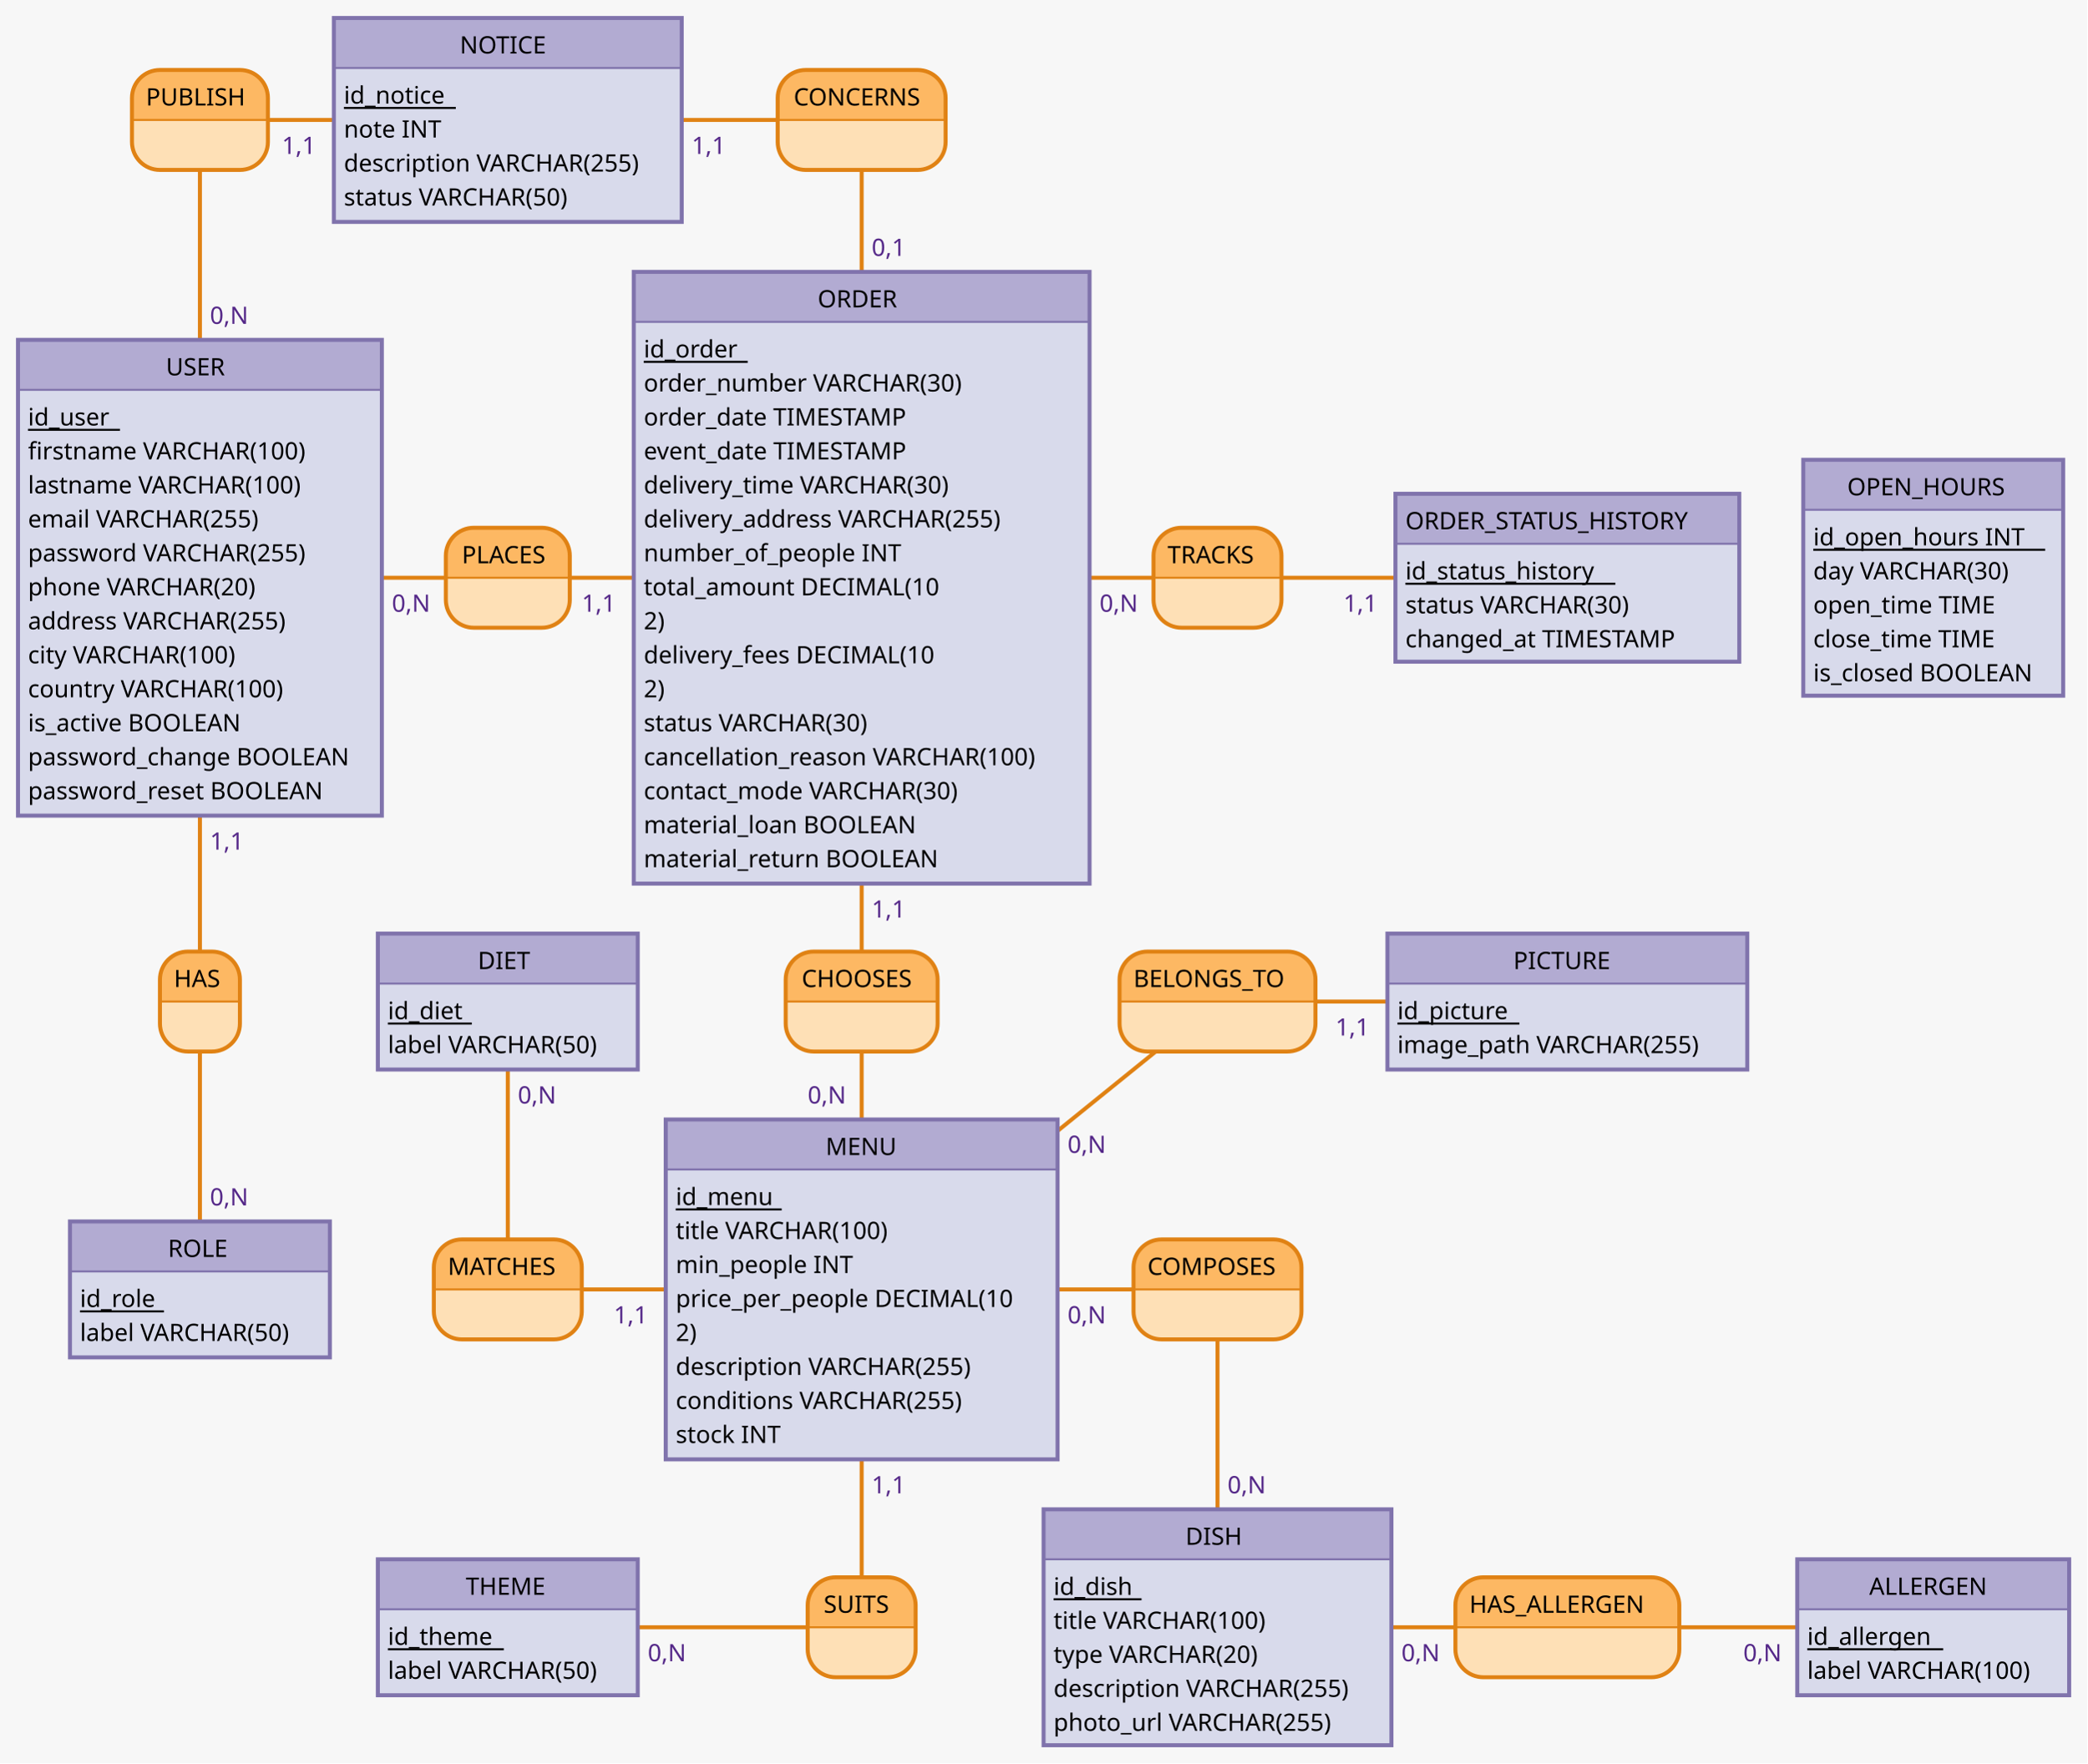
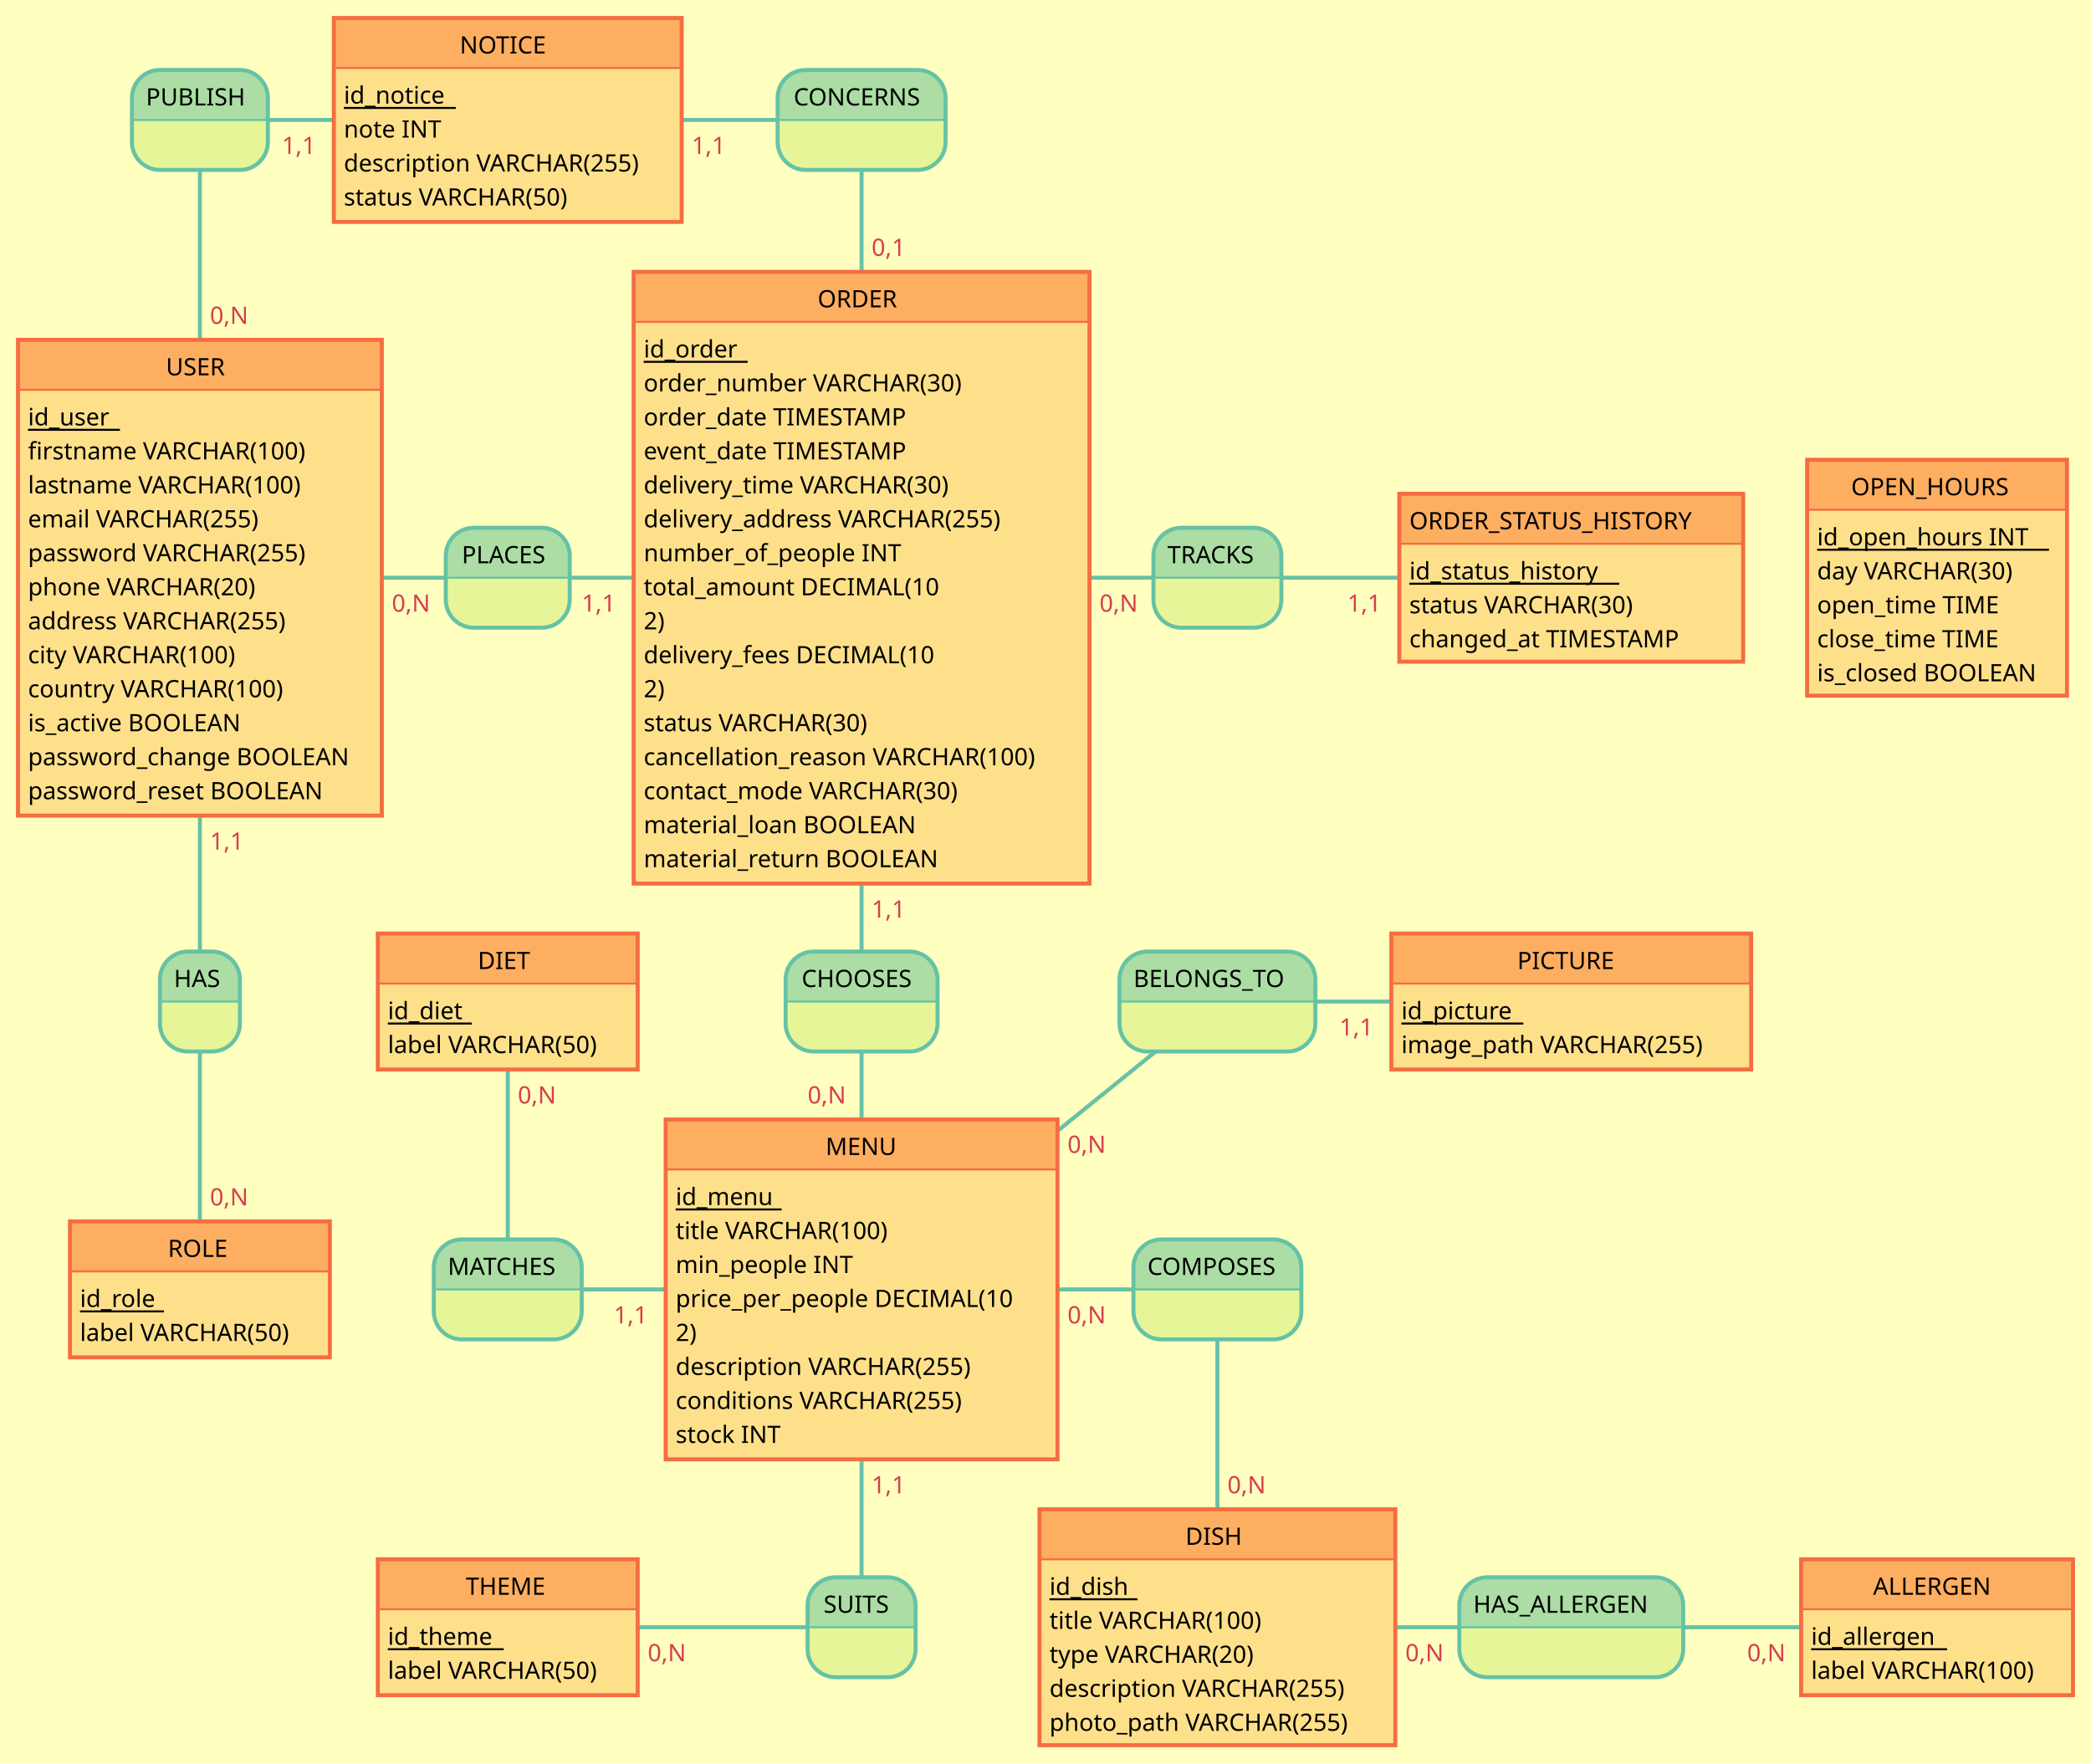
- <svg xmlns="http://www.w3.org/2000/svg" width="1044" height="882" viewBox="0 0 1044 882">
-   <rect x="0" y="0" width="1044" height="882" fill="#f7f7f7" stroke="none" stroke-width="0" />
-   <g>
-     <line x1="100" y1="289" x2="100" y2="60" stroke="#e08214" stroke-width="2" />
-     <line x1="254" y1="60" x2="100" y2="60" stroke="#e08214" stroke-width="2" />
-     <g>
-       <path d="M120 35 a14 14 90 0 1 14 14 V60 h-68 V49 a14 14 90 0 1 14 -14" fill="#fdb863" stroke="#fdb863" stroke-width="0" />
-       <path d="M134 60 v11 a14 14 90 0 1 -14 14 H80 a14 14 90 0 1 -14 -14 V60 H68" fill="#fee0b6" stroke="#fee0b6" stroke-width="0" />
-       <rect x="66" y="35" width="68" height="50" fill="none" rx="14" stroke="#e08214" stroke-width="2" />
-       <line x1="66" y1="60" x2="134" y2="60" stroke="#e08214" stroke-width="1" />
+ <svg xmlns="http://www.w3.org/2000/svg" width="1046" height="882" viewBox="0 0 1046 882">
+   <rect x="0" y="0" width="1046" height="882" fill="#ffffbf" stroke="none" stroke-width="0" />
+   <g>
+     <line x1="100" y1="289" x2="100" y2="60" stroke="#66c2a5" stroke-width="2" />
+     <line x1="254" y1="60" x2="100" y2="60" stroke="#66c2a5" stroke-width="2" />
+     <g>
+       <path d="M120 35 a14 14 90 0 1 14 14 V60 h-68 V49 a14 14 90 0 1 14 -14" fill="#abdda4" stroke="#abdda4" stroke-width="0" />
+       <path d="M134 60 v11 a14 14 90 0 1 -14 14 H80 a14 14 90 0 1 -14 -14 V60 H68" fill="#e6f598" stroke="#e6f598" stroke-width="0" />
+       <rect x="66" y="35" width="68" height="50" fill="none" rx="14" stroke="#66c2a5" stroke-width="2" />
+       <line x1="66" y1="60" x2="134" y2="60" stroke="#66c2a5" stroke-width="1" />
      <text x="73" y="52.75" fill="#000000" font-family="Verdana" font-size="12">PUBLISH</text>
    </g>
-     <text x="105" y="162" fill="#542788" font-family="Verdana" font-size="12">0,N</text>
-     <text x="141" y="77" fill="#542788" font-family="Verdana" font-size="12">1,1</text>
-   </g>
-   <g>
-     <line x1="254" y1="60" x2="431" y2="60" stroke="#e08214" stroke-width="2" />
-     <line x1="431" y1="289" x2="431" y2="60" stroke="#e08214" stroke-width="2" />
-     <g>
-       <path d="M459 35 a14 14 90 0 1 14 14 V60 h-84 V49 a14 14 90 0 1 14 -14" fill="#fdb863" stroke="#fdb863" stroke-width="0" />
-       <path d="M473 60 v11 a14 14 90 0 1 -14 14 H403 a14 14 90 0 1 -14 -14 V60 H84" fill="#fee0b6" stroke="#fee0b6" stroke-width="0" />
-       <rect x="389" y="35" width="84" height="50" fill="none" rx="14" stroke="#e08214" stroke-width="2" />
-       <line x1="389" y1="60" x2="473" y2="60" stroke="#e08214" stroke-width="1" />
+     <text x="105" y="162" fill="#d53e4f" font-family="Verdana" font-size="12">0,N</text>
+     <text x="141" y="77" fill="#d53e4f" font-family="Verdana" font-size="12">1,1</text>
+   </g>
+   <g>
+     <line x1="254" y1="60" x2="431" y2="60" stroke="#66c2a5" stroke-width="2" />
+     <line x1="431" y1="289" x2="431" y2="60" stroke="#66c2a5" stroke-width="2" />
+     <g>
+       <path d="M459 35 a14 14 90 0 1 14 14 V60 h-84 V49 a14 14 90 0 1 14 -14" fill="#abdda4" stroke="#abdda4" stroke-width="0" />
+       <path d="M473 60 v11 a14 14 90 0 1 -14 14 H403 a14 14 90 0 1 -14 -14 V60 H84" fill="#e6f598" stroke="#e6f598" stroke-width="0" />
+       <rect x="389" y="35" width="84" height="50" fill="none" rx="14" stroke="#66c2a5" stroke-width="2" />
+       <line x1="389" y1="60" x2="473" y2="60" stroke="#66c2a5" stroke-width="1" />
      <text x="397" y="52.75" fill="#000000" font-family="Verdana" font-size="12">CONCERNS</text>
    </g>
-     <text x="346" y="77" fill="#542788" font-family="Verdana" font-size="12">1,1</text>
-     <text x="436" y="128" fill="#542788" font-family="Verdana" font-size="12">0,1</text>
-   </g>
-   <g>
-     <line x1="431" y1="289" x2="254" y2="289" stroke="#e08214" stroke-width="2" />
-     <line x1="100" y1="289" x2="254" y2="289" stroke="#e08214" stroke-width="2" />
-     <g>
-       <path d="M271 264 a14 14 90 0 1 14 14 V289 h-62 V278 a14 14 90 0 1 14 -14" fill="#fdb863" stroke="#fdb863" stroke-width="0" />
-       <path d="M285 289 v11 a14 14 90 0 1 -14 14 H237 a14 14 90 0 1 -14 -14 V289 H62" fill="#fee0b6" stroke="#fee0b6" stroke-width="0" />
-       <rect x="223" y="264" width="62" height="50" fill="none" rx="14" stroke="#e08214" stroke-width="2" />
-       <line x1="223" y1="289" x2="285" y2="289" stroke="#e08214" stroke-width="1" />
+     <text x="346" y="77" fill="#d53e4f" font-family="Verdana" font-size="12">1,1</text>
+     <text x="436" y="128" fill="#d53e4f" font-family="Verdana" font-size="12">0,1</text>
+   </g>
+   <g>
+     <line x1="431" y1="289" x2="254" y2="289" stroke="#66c2a5" stroke-width="2" />
+     <line x1="100" y1="289" x2="254" y2="289" stroke="#66c2a5" stroke-width="2" />
+     <g>
+       <path d="M271 264 a14 14 90 0 1 14 14 V289 h-62 V278 a14 14 90 0 1 14 -14" fill="#abdda4" stroke="#abdda4" stroke-width="0" />
+       <path d="M285 289 v11 a14 14 90 0 1 -14 14 H237 a14 14 90 0 1 -14 -14 V289 H62" fill="#e6f598" stroke="#e6f598" stroke-width="0" />
+       <rect x="223" y="264" width="62" height="50" fill="none" rx="14" stroke="#66c2a5" stroke-width="2" />
+       <line x1="223" y1="289" x2="285" y2="289" stroke="#66c2a5" stroke-width="1" />
      <text x="231" y="281.75" fill="#000000" font-family="Verdana" font-size="12">PLACES</text>
    </g>
-     <text x="291" y="306" fill="#542788" font-family="Verdana" font-size="12">1,1</text>
-     <text x="196" y="306" fill="#542788" font-family="Verdana" font-size="12">0,N</text>
-   </g>
-   <g>
-     <line x1="784" y1="289" x2="609" y2="289" stroke="#e08214" stroke-width="2" />
-     <line x1="431" y1="289" x2="609" y2="289" stroke="#e08214" stroke-width="2" />
-     <g>
-       <path d="M627 264 a14 14 90 0 1 14 14 V289 h-64 V278 a14 14 90 0 1 14 -14" fill="#fdb863" stroke="#fdb863" stroke-width="0" />
-       <path d="M641 289 v11 a14 14 90 0 1 -14 14 H591 a14 14 90 0 1 -14 -14 V289 H64" fill="#fee0b6" stroke="#fee0b6" stroke-width="0" />
-       <rect x="577" y="264" width="64" height="50" fill="none" rx="14" stroke="#e08214" stroke-width="2" />
-       <line x1="577" y1="289" x2="641" y2="289" stroke="#e08214" stroke-width="1" />
+     <text x="291" y="306" fill="#d53e4f" font-family="Verdana" font-size="12">1,1</text>
+     <text x="196" y="306" fill="#d53e4f" font-family="Verdana" font-size="12">0,N</text>
+   </g>
+   <g>
+     <line x1="786" y1="289" x2="609" y2="289" stroke="#66c2a5" stroke-width="2" />
+     <line x1="431" y1="289" x2="609" y2="289" stroke="#66c2a5" stroke-width="2" />
+     <g>
+       <path d="M627 264 a14 14 90 0 1 14 14 V289 h-64 V278 a14 14 90 0 1 14 -14" fill="#abdda4" stroke="#abdda4" stroke-width="0" />
+       <path d="M641 289 v11 a14 14 90 0 1 -14 14 H591 a14 14 90 0 1 -14 -14 V289 H64" fill="#e6f598" stroke="#e6f598" stroke-width="0" />
+       <rect x="577" y="264" width="64" height="50" fill="none" rx="14" stroke="#66c2a5" stroke-width="2" />
+       <line x1="577" y1="289" x2="641" y2="289" stroke="#66c2a5" stroke-width="1" />
      <text x="584" y="281.75" fill="#000000" font-family="Verdana" font-size="12">TRACKS</text>
    </g>
-     <text x="672" y="306" fill="#542788" font-family="Verdana" font-size="12">1,1</text>
-     <text x="550" y="306" fill="#542788" font-family="Verdana" font-size="12">0,N</text>
-   </g>
-   <g>
-     <line x1="100" y1="289" x2="100" y2="501" stroke="#e08214" stroke-width="2" />
-     <line x1="100" y1="645" x2="100" y2="501" stroke="#e08214" stroke-width="2" />
-     <g>
-       <path d="M106 476 a14 14 90 0 1 14 14 V501 h-40 V490 a14 14 90 0 1 14 -14" fill="#fdb863" stroke="#fdb863" stroke-width="0" />
-       <path d="M120 501 v11 a14 14 90 0 1 -14 14 H94 a14 14 90 0 1 -14 -14 V501 H40" fill="#fee0b6" stroke="#fee0b6" stroke-width="0" />
-       <rect x="80" y="476" width="40" height="50" fill="none" rx="14" stroke="#e08214" stroke-width="2" />
-       <line x1="80" y1="501" x2="120" y2="501" stroke="#e08214" stroke-width="1" />
+     <text x="674" y="306" fill="#d53e4f" font-family="Verdana" font-size="12">1,1</text>
+     <text x="550" y="306" fill="#d53e4f" font-family="Verdana" font-size="12">0,N</text>
+   </g>
+   <g>
+     <line x1="100" y1="289" x2="100" y2="501" stroke="#66c2a5" stroke-width="2" />
+     <line x1="100" y1="645" x2="100" y2="501" stroke="#66c2a5" stroke-width="2" />
+     <g>
+       <path d="M106 476 a14 14 90 0 1 14 14 V501 h-40 V490 a14 14 90 0 1 14 -14" fill="#abdda4" stroke="#abdda4" stroke-width="0" />
+       <path d="M120 501 v11 a14 14 90 0 1 -14 14 H94 a14 14 90 0 1 -14 -14 V501 H40" fill="#e6f598" stroke="#e6f598" stroke-width="0" />
+       <rect x="80" y="476" width="40" height="50" fill="none" rx="14" stroke="#66c2a5" stroke-width="2" />
+       <line x1="80" y1="501" x2="120" y2="501" stroke="#66c2a5" stroke-width="1" />
      <text x="87" y="493.75" fill="#000000" font-family="Verdana" font-size="12">HAS</text>
    </g>
-     <text x="105" y="425" fill="#542788" font-family="Verdana" font-size="12">1,1</text>
-     <text x="105" y="603" fill="#542788" font-family="Verdana" font-size="12">0,N</text>
-   </g>
-   <g>
-     <line x1="431" y1="289" x2="431" y2="501" stroke="#e08214" stroke-width="2" />
-     <line x1="431" y1="645" x2="431" y2="501" stroke="#e08214" stroke-width="2" />
-     <g>
-       <path d="M455 476 a14 14 90 0 1 14 14 V501 h-76 V490 a14 14 90 0 1 14 -14" fill="#fdb863" stroke="#fdb863" stroke-width="0" />
-       <path d="M469 501 v11 a14 14 90 0 1 -14 14 H407 a14 14 90 0 1 -14 -14 V501 H76" fill="#fee0b6" stroke="#fee0b6" stroke-width="0" />
-       <rect x="393" y="476" width="76" height="50" fill="none" rx="14" stroke="#e08214" stroke-width="2" />
-       <line x1="393" y1="501" x2="469" y2="501" stroke="#e08214" stroke-width="1" />
+     <text x="105" y="425" fill="#d53e4f" font-family="Verdana" font-size="12">1,1</text>
+     <text x="105" y="603" fill="#d53e4f" font-family="Verdana" font-size="12">0,N</text>
+   </g>
+   <g>
+     <line x1="431" y1="289" x2="431" y2="501" stroke="#66c2a5" stroke-width="2" />
+     <line x1="431" y1="645" x2="431" y2="501" stroke="#66c2a5" stroke-width="2" />
+     <g>
+       <path d="M455 476 a14 14 90 0 1 14 14 V501 h-76 V490 a14 14 90 0 1 14 -14" fill="#abdda4" stroke="#abdda4" stroke-width="0" />
+       <path d="M469 501 v11 a14 14 90 0 1 -14 14 H407 a14 14 90 0 1 -14 -14 V501 H76" fill="#e6f598" stroke="#e6f598" stroke-width="0" />
+       <rect x="393" y="476" width="76" height="50" fill="none" rx="14" stroke="#66c2a5" stroke-width="2" />
+       <line x1="393" y1="501" x2="469" y2="501" stroke="#66c2a5" stroke-width="1" />
      <text x="401" y="493.75" fill="#000000" font-family="Verdana" font-size="12">CHOOSES</text>
    </g>
-     <text x="436" y="459" fill="#542788" font-family="Verdana" font-size="12">1,1</text>
-     <text x="404" y="552" fill="#542788" font-family="Verdana" font-size="12">0,N</text>
-   </g>
-   <g>
-     <line x1="784" y1="501" x2="609" y2="501" stroke="#e08214" stroke-width="2" />
-     <line x1="431" y1="645" x2="609" y2="501" stroke="#e08214" stroke-width="2" />
-     <g>
-       <path d="M644 476 a14 14 90 0 1 14 14 V501 h-98 V490 a14 14 90 0 1 14 -14" fill="#fdb863" stroke="#fdb863" stroke-width="0" />
-       <path d="M658 501 v11 a14 14 90 0 1 -14 14 H574 a14 14 90 0 1 -14 -14 V501 H98" fill="#fee0b6" stroke="#fee0b6" stroke-width="0" />
-       <rect x="560" y="476" width="98" height="50" fill="none" rx="14" stroke="#e08214" stroke-width="2" />
-       <line x1="560" y1="501" x2="658" y2="501" stroke="#e08214" stroke-width="1" />
+     <text x="436" y="459" fill="#d53e4f" font-family="Verdana" font-size="12">1,1</text>
+     <text x="404" y="552" fill="#d53e4f" font-family="Verdana" font-size="12">0,N</text>
+   </g>
+   <g>
+     <line x1="786" y1="501" x2="609" y2="501" stroke="#66c2a5" stroke-width="2" />
+     <line x1="431" y1="645" x2="609" y2="501" stroke="#66c2a5" stroke-width="2" />
+     <g>
+       <path d="M644 476 a14 14 90 0 1 14 14 V501 h-98 V490 a14 14 90 0 1 14 -14" fill="#abdda4" stroke="#abdda4" stroke-width="0" />
+       <path d="M658 501 v11 a14 14 90 0 1 -14 14 H574 a14 14 90 0 1 -14 -14 V501 H98" fill="#e6f598" stroke="#e6f598" stroke-width="0" />
+       <rect x="560" y="476" width="98" height="50" fill="none" rx="14" stroke="#66c2a5" stroke-width="2" />
+       <line x1="560" y1="501" x2="658" y2="501" stroke="#66c2a5" stroke-width="1" />
      <text x="567" y="493.75" fill="#000000" font-family="Verdana" font-size="12">BELONGS_TO</text>
    </g>
-     <text x="668" y="518" fill="#542788" font-family="Verdana" font-size="12">1,1</text>
-     <text x="534" y="576.7" fill="#542788" font-family="Verdana" font-size="12">0,N</text>
-   </g>
-   <g>
-     <line x1="431" y1="645" x2="254" y2="645" stroke="#e08214" stroke-width="2" />
-     <line x1="254" y1="501" x2="254" y2="645" stroke="#e08214" stroke-width="2" />
-     <g>
-       <path d="M277 620 a14 14 90 0 1 14 14 V645 h-74 V634 a14 14 90 0 1 14 -14" fill="#fdb863" stroke="#fdb863" stroke-width="0" />
-       <path d="M291 645 v11 a14 14 90 0 1 -14 14 H231 a14 14 90 0 1 -14 -14 V645 H74" fill="#fee0b6" stroke="#fee0b6" stroke-width="0" />
-       <rect x="217" y="620" width="74" height="50" fill="none" rx="14" stroke="#e08214" stroke-width="2" />
-       <line x1="217" y1="645" x2="291" y2="645" stroke="#e08214" stroke-width="1" />
+     <text x="670" y="518" fill="#d53e4f" font-family="Verdana" font-size="12">1,1</text>
+     <text x="534" y="576.7" fill="#d53e4f" font-family="Verdana" font-size="12">0,N</text>
+   </g>
+   <g>
+     <line x1="431" y1="645" x2="254" y2="645" stroke="#66c2a5" stroke-width="2" />
+     <line x1="254" y1="501" x2="254" y2="645" stroke="#66c2a5" stroke-width="2" />
+     <g>
+       <path d="M277 620 a14 14 90 0 1 14 14 V645 h-74 V634 a14 14 90 0 1 14 -14" fill="#abdda4" stroke="#abdda4" stroke-width="0" />
+       <path d="M291 645 v11 a14 14 90 0 1 -14 14 H231 a14 14 90 0 1 -14 -14 V645 H74" fill="#e6f598" stroke="#e6f598" stroke-width="0" />
+       <rect x="217" y="620" width="74" height="50" fill="none" rx="14" stroke="#66c2a5" stroke-width="2" />
+       <line x1="217" y1="645" x2="291" y2="645" stroke="#66c2a5" stroke-width="1" />
      <text x="224" y="637.75" fill="#000000" font-family="Verdana" font-size="12">MATCHES</text>
    </g>
-     <text x="307" y="662" fill="#542788" font-family="Verdana" font-size="12">1,1</text>
-     <text x="259" y="552" fill="#542788" font-family="Verdana" font-size="12">0,N</text>
-   </g>
-   <g>
-     <line x1="431" y1="645" x2="609" y2="645" stroke="#e08214" stroke-width="2" />
-     <line x1="609" y1="814" x2="609" y2="645" stroke="#e08214" stroke-width="2" />
-     <g>
-       <path d="M637 620 a14 14 90 0 1 14 14 V645 h-84 V634 a14 14 90 0 1 14 -14" fill="#fdb863" stroke="#fdb863" stroke-width="0" />
-       <path d="M651 645 v11 a14 14 90 0 1 -14 14 H581 a14 14 90 0 1 -14 -14 V645 H84" fill="#fee0b6" stroke="#fee0b6" stroke-width="0" />
-       <rect x="567" y="620" width="84" height="50" fill="none" rx="14" stroke="#e08214" stroke-width="2" />
-       <line x1="567" y1="645" x2="651" y2="645" stroke="#e08214" stroke-width="1" />
+     <text x="307" y="662" fill="#d53e4f" font-family="Verdana" font-size="12">1,1</text>
+     <text x="259" y="552" fill="#d53e4f" font-family="Verdana" font-size="12">0,N</text>
+   </g>
+   <g>
+     <line x1="431" y1="645" x2="609" y2="645" stroke="#66c2a5" stroke-width="2" />
+     <line x1="609" y1="814" x2="609" y2="645" stroke="#66c2a5" stroke-width="2" />
+     <g>
+       <path d="M637 620 a14 14 90 0 1 14 14 V645 h-84 V634 a14 14 90 0 1 14 -14" fill="#abdda4" stroke="#abdda4" stroke-width="0" />
+       <path d="M651 645 v11 a14 14 90 0 1 -14 14 H581 a14 14 90 0 1 -14 -14 V645 H84" fill="#e6f598" stroke="#e6f598" stroke-width="0" />
+       <rect x="567" y="620" width="84" height="50" fill="none" rx="14" stroke="#66c2a5" stroke-width="2" />
+       <line x1="567" y1="645" x2="651" y2="645" stroke="#66c2a5" stroke-width="1" />
      <text x="574" y="637.75" fill="#000000" font-family="Verdana" font-size="12">COMPOSES</text>
    </g>
-     <text x="534" y="662" fill="#542788" font-family="Verdana" font-size="12">0,N</text>
-     <text x="614" y="747" fill="#542788" font-family="Verdana" font-size="12">0,N</text>
-   </g>
-   <g>
-     <line x1="431" y1="645" x2="431" y2="814" stroke="#e08214" stroke-width="2" />
-     <line x1="254" y1="814" x2="431" y2="814" stroke="#e08214" stroke-width="2" />
-     <g>
-       <path d="M444 789 a14 14 90 0 1 14 14 V814 h-54 V803 a14 14 90 0 1 14 -14" fill="#fdb863" stroke="#fdb863" stroke-width="0" />
-       <path d="M458 814 v11 a14 14 90 0 1 -14 14 H418 a14 14 90 0 1 -14 -14 V814 H54" fill="#fee0b6" stroke="#fee0b6" stroke-width="0" />
-       <rect x="404" y="789" width="54" height="50" fill="none" rx="14" stroke="#e08214" stroke-width="2" />
-       <line x1="404" y1="814" x2="458" y2="814" stroke="#e08214" stroke-width="1" />
+     <text x="534" y="662" fill="#d53e4f" font-family="Verdana" font-size="12">0,N</text>
+     <text x="614" y="747" fill="#d53e4f" font-family="Verdana" font-size="12">0,N</text>
+   </g>
+   <g>
+     <line x1="431" y1="645" x2="431" y2="814" stroke="#66c2a5" stroke-width="2" />
+     <line x1="254" y1="814" x2="431" y2="814" stroke="#66c2a5" stroke-width="2" />
+     <g>
+       <path d="M444 789 a14 14 90 0 1 14 14 V814 h-54 V803 a14 14 90 0 1 14 -14" fill="#abdda4" stroke="#abdda4" stroke-width="0" />
+       <path d="M458 814 v11 a14 14 90 0 1 -14 14 H418 a14 14 90 0 1 -14 -14 V814 H54" fill="#e6f598" stroke="#e6f598" stroke-width="0" />
+       <rect x="404" y="789" width="54" height="50" fill="none" rx="14" stroke="#66c2a5" stroke-width="2" />
+       <line x1="404" y1="814" x2="458" y2="814" stroke="#66c2a5" stroke-width="1" />
      <text x="412" y="806.75" fill="#000000" font-family="Verdana" font-size="12">SUITS</text>
    </g>
-     <text x="436" y="747" fill="#542788" font-family="Verdana" font-size="12">1,1</text>
-     <text x="324" y="831" fill="#542788" font-family="Verdana" font-size="12">0,N</text>
-   </g>
-   <g>
-     <line x1="609" y1="814" x2="784" y2="814" stroke="#e08214" stroke-width="2" />
-     <line x1="967" y1="814" x2="784" y2="814" stroke="#e08214" stroke-width="2" />
-     <g>
-       <path d="M826 789 a14 14 90 0 1 14 14 V814 h-112 V803 a14 14 90 0 1 14 -14" fill="#fdb863" stroke="#fdb863" stroke-width="0" />
-       <path d="M840 814 v11 a14 14 90 0 1 -14 14 H742 a14 14 90 0 1 -14 -14 V814 H112" fill="#fee0b6" stroke="#fee0b6" stroke-width="0" />
-       <rect x="728" y="789" width="112" height="50" fill="none" rx="14" stroke="#e08214" stroke-width="2" />
-       <line x1="728" y1="814" x2="840" y2="814" stroke="#e08214" stroke-width="1" />
-       <text x="735" y="806.75" fill="#000000" font-family="Verdana" font-size="12">HAS_ALLERGEN</text>
-     </g>
-     <text x="701" y="831" fill="#542788" font-family="Verdana" font-size="12">0,N</text>
-     <text x="872" y="831" fill="#542788" font-family="Verdana" font-size="12">0,N</text>
-   </g>
-   <g>
-     <g>
-       <rect x="167" y="9" width="174" height="25" fill="#b2abd2" stroke="none" stroke-width="0" opacity="1" />
-       <rect x="167" y="34" width="174" height="77" fill="#d8daeb" stroke="none" stroke-width="0" opacity="1" />
-       <rect x="167" y="9" width="174" height="102" fill="none" stroke="#8073ac" stroke-width="2" opacity="1" />
-       <line x1="167" y1="34" x2="341" y2="34" stroke="#8073ac" stroke-width="1" />
+     <text x="436" y="747" fill="#d53e4f" font-family="Verdana" font-size="12">1,1</text>
+     <text x="324" y="831" fill="#d53e4f" font-family="Verdana" font-size="12">0,N</text>
+   </g>
+   <g>
+     <line x1="609" y1="814" x2="786" y2="814" stroke="#66c2a5" stroke-width="2" />
+     <line x1="969" y1="814" x2="786" y2="814" stroke="#66c2a5" stroke-width="2" />
+     <g>
+       <path d="M828 789 a14 14 90 0 1 14 14 V814 h-112 V803 a14 14 90 0 1 14 -14" fill="#abdda4" stroke="#abdda4" stroke-width="0" />
+       <path d="M842 814 v11 a14 14 90 0 1 -14 14 H744 a14 14 90 0 1 -14 -14 V814 H112" fill="#e6f598" stroke="#e6f598" stroke-width="0" />
+       <rect x="730" y="789" width="112" height="50" fill="none" rx="14" stroke="#66c2a5" stroke-width="2" />
+       <line x1="730" y1="814" x2="842" y2="814" stroke="#66c2a5" stroke-width="1" />
+       <text x="737" y="806.75" fill="#000000" font-family="Verdana" font-size="12">HAS_ALLERGEN</text>
+     </g>
+     <text x="703" y="831" fill="#d53e4f" font-family="Verdana" font-size="12">0,N</text>
+     <text x="874" y="831" fill="#d53e4f" font-family="Verdana" font-size="12">0,N</text>
+   </g>
+   <g>
+     <g>
+       <rect x="167" y="9" width="174" height="25" fill="#fdae61" stroke="none" stroke-width="0" opacity="1" />
+       <rect x="167" y="34" width="174" height="77" fill="#fee08b" stroke="none" stroke-width="0" opacity="1" />
+       <rect x="167" y="9" width="174" height="102" fill="none" stroke="#f46d43" stroke-width="2" opacity="1" />
+       <line x1="167" y1="34" x2="341" y2="34" stroke="#f46d43" stroke-width="1" />
    </g>
    <text x="230" y="26.75" fill="#000000" font-family="Verdana" font-size="12">NOTICE</text>
    <text x="172" y="51.8" fill="#000000" font-family="Verdana" font-size="12">id_notice</text>
    <line x1="172" y1="54" x2="228" y2="54" stroke="#000000" stroke-width="1" />
    <text x="172" y="68.8" fill="#000000" font-family="Verdana" font-size="12">note INT</text>
    <text x="172" y="85.8" fill="#000000" font-family="Verdana" font-size="12">description VARCHAR(255)</text>
    <text x="172" y="102.8" fill="#000000" font-family="Verdana" font-size="12">status VARCHAR(50)</text>
  </g>
  <g>
    <g>
-       <rect x="9" y="170" width="182" height="25" fill="#b2abd2" stroke="none" stroke-width="0" opacity="1" />
-       <rect x="9" y="195" width="182" height="213" fill="#d8daeb" stroke="none" stroke-width="0" opacity="1" />
-       <rect x="9" y="170" width="182" height="238" fill="none" stroke="#8073ac" stroke-width="2" opacity="1" />
-       <line x1="9" y1="195" x2="191" y2="195" stroke="#8073ac" stroke-width="1" />
+       <rect x="9" y="170" width="182" height="25" fill="#fdae61" stroke="none" stroke-width="0" opacity="1" />
+       <rect x="9" y="195" width="182" height="213" fill="#fee08b" stroke="none" stroke-width="0" opacity="1" />
+       <rect x="9" y="170" width="182" height="238" fill="none" stroke="#f46d43" stroke-width="2" opacity="1" />
+       <line x1="9" y1="195" x2="191" y2="195" stroke="#f46d43" stroke-width="1" />
    </g>
    <text x="83" y="187.75" fill="#000000" font-family="Verdana" font-size="12">USER</text>
    <text x="14" y="212.8" fill="#000000" font-family="Verdana" font-size="12">id_user</text>
    <line x1="14" y1="215" x2="60" y2="215" stroke="#000000" stroke-width="1" />
    <text x="14" y="229.8" fill="#000000" font-family="Verdana" font-size="12">firstname VARCHAR(100)</text>
    <text x="14" y="246.8" fill="#000000" font-family="Verdana" font-size="12">lastname VARCHAR(100)</text>
    <text x="14" y="263.8" fill="#000000" font-family="Verdana" font-size="12">email VARCHAR(255)</text>
    <text x="14" y="280.8" fill="#000000" font-family="Verdana" font-size="12">password VARCHAR(255)</text>
    <text x="14" y="297.8" fill="#000000" font-family="Verdana" font-size="12">phone VARCHAR(20)</text>
    <text x="14" y="314.8" fill="#000000" font-family="Verdana" font-size="12">address VARCHAR(255)</text>
    <text x="14" y="331.8" fill="#000000" font-family="Verdana" font-size="12">city VARCHAR(100)</text>
    <text x="14" y="348.8" fill="#000000" font-family="Verdana" font-size="12">country VARCHAR(100)</text>
    <text x="14" y="365.8" fill="#000000" font-family="Verdana" font-size="12">is_active BOOLEAN</text>
    <text x="14" y="382.8" fill="#000000" font-family="Verdana" font-size="12">password_change BOOLEAN</text>
    <text x="14" y="399.8" fill="#000000" font-family="Verdana" font-size="12">password_reset BOOLEAN</text>
  </g>
  <g>
    <g>
-       <rect x="317" y="136" width="228" height="25" fill="#b2abd2" stroke="none" stroke-width="0" opacity="1" />
-       <rect x="317" y="161" width="228" height="281" fill="#d8daeb" stroke="none" stroke-width="0" opacity="1" />
-       <rect x="317" y="136" width="228" height="306" fill="none" stroke="#8073ac" stroke-width="2" opacity="1" />
-       <line x1="317" y1="161" x2="545" y2="161" stroke="#8073ac" stroke-width="1" />
+       <rect x="317" y="136" width="228" height="25" fill="#fdae61" stroke="none" stroke-width="0" opacity="1" />
+       <rect x="317" y="161" width="228" height="281" fill="#fee08b" stroke="none" stroke-width="0" opacity="1" />
+       <rect x="317" y="136" width="228" height="306" fill="none" stroke="#f46d43" stroke-width="2" opacity="1" />
+       <line x1="317" y1="161" x2="545" y2="161" stroke="#f46d43" stroke-width="1" />
    </g>
    <text x="409" y="153.75" fill="#000000" font-family="Verdana" font-size="12">ORDER</text>
    <text x="322" y="178.8" fill="#000000" font-family="Verdana" font-size="12">id_order</text>
    <line x1="322" y1="181" x2="374" y2="181" stroke="#000000" stroke-width="1" />
    <text x="322" y="195.8" fill="#000000" font-family="Verdana" font-size="12">order_number VARCHAR(30)</text>
    <text x="322" y="212.8" fill="#000000" font-family="Verdana" font-size="12">order_date TIMESTAMP</text>
    <text x="322" y="229.8" fill="#000000" font-family="Verdana" font-size="12">event_date TIMESTAMP</text>
    <text x="322" y="246.8" fill="#000000" font-family="Verdana" font-size="12">delivery_time VARCHAR(30)</text>
    <text x="322" y="263.8" fill="#000000" font-family="Verdana" font-size="12">delivery_address VARCHAR(255)</text>
    <text x="322" y="280.8" fill="#000000" font-family="Verdana" font-size="12">number_of_people INT</text>
    <text x="322" y="297.8" fill="#000000" font-family="Verdana" font-size="12">total_amount DECIMAL(10</text>
    <text x="322" y="314.8" fill="#000000" font-family="Verdana" font-size="12">2)</text>
    <text x="322" y="331.8" fill="#000000" font-family="Verdana" font-size="12">delivery_fees DECIMAL(10</text>
    <text x="322" y="348.8" fill="#000000" font-family="Verdana" font-size="12">2)</text>
    <text x="322" y="365.8" fill="#000000" font-family="Verdana" font-size="12">status VARCHAR(30)</text>
    <text x="322" y="382.8" fill="#000000" font-family="Verdana" font-size="12">cancellation_reason VARCHAR(100)</text>
    <text x="322" y="399.8" fill="#000000" font-family="Verdana" font-size="12">contact_mode VARCHAR(30)</text>
    <text x="322" y="416.8" fill="#000000" font-family="Verdana" font-size="12">material_loan BOOLEAN</text>
    <text x="322" y="433.8" fill="#000000" font-family="Verdana" font-size="12">material_return BOOLEAN</text>
  </g>
  <g>
    <g>
-       <rect x="698" y="247" width="172" height="25" fill="#b2abd2" stroke="none" stroke-width="0" opacity="1" />
-       <rect x="698" y="272" width="172" height="59" fill="#d8daeb" stroke="none" stroke-width="0" opacity="1" />
-       <rect x="698" y="247" width="172" height="84" fill="none" stroke="#8073ac" stroke-width="2" opacity="1" />
-       <line x1="698" y1="272" x2="870" y2="272" stroke="#8073ac" stroke-width="1" />
-     </g>
-     <text x="703" y="264.75" fill="#000000" font-family="Verdana" font-size="12">ORDER_STATUS_HISTORY</text>
-     <text x="703" y="289.8" fill="#000000" font-family="Verdana" font-size="12">id_status_history</text>
-     <line x1="703" y1="292" x2="808" y2="292" stroke="#000000" stroke-width="1" />
-     <text x="703" y="306.8" fill="#000000" font-family="Verdana" font-size="12">status VARCHAR(30)</text>
-     <text x="703" y="323.8" fill="#000000" font-family="Verdana" font-size="12">changed_at TIMESTAMP</text>
-   </g>
-   <g>
-     <g>
-       <rect x="902" y="230" width="130" height="25" fill="#b2abd2" stroke="none" stroke-width="0" opacity="1" />
-       <rect x="902" y="255" width="130" height="93" fill="#d8daeb" stroke="none" stroke-width="0" opacity="1" />
-       <rect x="902" y="230" width="130" height="118" fill="none" stroke="#8073ac" stroke-width="2" opacity="1" />
-       <line x1="902" y1="255" x2="1032" y2="255" stroke="#8073ac" stroke-width="1" />
-     </g>
-     <text x="924" y="247.75" fill="#000000" font-family="Verdana" font-size="12">OPEN_HOURS</text>
-     <text x="907" y="272.8" fill="#000000" font-family="Verdana" font-size="12">id_open_hours INT</text>
-     <line x1="907" y1="275" x2="1023" y2="275" stroke="#000000" stroke-width="1" />
-     <text x="907" y="289.8" fill="#000000" font-family="Verdana" font-size="12">day VARCHAR(30)</text>
-     <text x="907" y="306.8" fill="#000000" font-family="Verdana" font-size="12">open_time TIME</text>
-     <text x="907" y="323.8" fill="#000000" font-family="Verdana" font-size="12">close_time TIME</text>
-     <text x="907" y="340.8" fill="#000000" font-family="Verdana" font-size="12">is_closed BOOLEAN</text>
-   </g>
-   <g>
-     <g>
-       <rect x="189" y="467" width="130" height="25" fill="#b2abd2" stroke="none" stroke-width="0" opacity="1" />
-       <rect x="189" y="492" width="130" height="43" fill="#d8daeb" stroke="none" stroke-width="0" opacity="1" />
-       <rect x="189" y="467" width="130" height="68" fill="none" stroke="#8073ac" stroke-width="2" opacity="1" />
-       <line x1="189" y1="492" x2="319" y2="492" stroke="#8073ac" stroke-width="1" />
+       <rect x="700" y="247" width="172" height="25" fill="#fdae61" stroke="none" stroke-width="0" opacity="1" />
+       <rect x="700" y="272" width="172" height="59" fill="#fee08b" stroke="none" stroke-width="0" opacity="1" />
+       <rect x="700" y="247" width="172" height="84" fill="none" stroke="#f46d43" stroke-width="2" opacity="1" />
+       <line x1="700" y1="272" x2="872" y2="272" stroke="#f46d43" stroke-width="1" />
+     </g>
+     <text x="705" y="264.75" fill="#000000" font-family="Verdana" font-size="12">ORDER_STATUS_HISTORY</text>
+     <text x="705" y="289.8" fill="#000000" font-family="Verdana" font-size="12">id_status_history</text>
+     <line x1="705" y1="292" x2="810" y2="292" stroke="#000000" stroke-width="1" />
+     <text x="705" y="306.8" fill="#000000" font-family="Verdana" font-size="12">status VARCHAR(30)</text>
+     <text x="705" y="323.8" fill="#000000" font-family="Verdana" font-size="12">changed_at TIMESTAMP</text>
+   </g>
+   <g>
+     <g>
+       <rect x="904" y="230" width="130" height="25" fill="#fdae61" stroke="none" stroke-width="0" opacity="1" />
+       <rect x="904" y="255" width="130" height="93" fill="#fee08b" stroke="none" stroke-width="0" opacity="1" />
+       <rect x="904" y="230" width="130" height="118" fill="none" stroke="#f46d43" stroke-width="2" opacity="1" />
+       <line x1="904" y1="255" x2="1034" y2="255" stroke="#f46d43" stroke-width="1" />
+     </g>
+     <text x="926" y="247.75" fill="#000000" font-family="Verdana" font-size="12">OPEN_HOURS</text>
+     <text x="909" y="272.8" fill="#000000" font-family="Verdana" font-size="12">id_open_hours INT</text>
+     <line x1="909" y1="275" x2="1025" y2="275" stroke="#000000" stroke-width="1" />
+     <text x="909" y="289.8" fill="#000000" font-family="Verdana" font-size="12">day VARCHAR(30)</text>
+     <text x="909" y="306.8" fill="#000000" font-family="Verdana" font-size="12">open_time TIME</text>
+     <text x="909" y="323.8" fill="#000000" font-family="Verdana" font-size="12">close_time TIME</text>
+     <text x="909" y="340.8" fill="#000000" font-family="Verdana" font-size="12">is_closed BOOLEAN</text>
+   </g>
+   <g>
+     <g>
+       <rect x="189" y="467" width="130" height="25" fill="#fdae61" stroke="none" stroke-width="0" opacity="1" />
+       <rect x="189" y="492" width="130" height="43" fill="#fee08b" stroke="none" stroke-width="0" opacity="1" />
+       <rect x="189" y="467" width="130" height="68" fill="none" stroke="#f46d43" stroke-width="2" opacity="1" />
+       <line x1="189" y1="492" x2="319" y2="492" stroke="#f46d43" stroke-width="1" />
    </g>
    <text x="239" y="484.75" fill="#000000" font-family="Verdana" font-size="12">DIET</text>
    <text x="194" y="509.8" fill="#000000" font-family="Verdana" font-size="12">id_diet</text>
    <line x1="194" y1="512" x2="236" y2="512" stroke="#000000" stroke-width="1" />
    <text x="194" y="526.8" fill="#000000" font-family="Verdana" font-size="12">label VARCHAR(50)</text>
  </g>
  <g>
    <g>
-       <rect x="694" y="467" width="180" height="25" fill="#b2abd2" stroke="none" stroke-width="0" opacity="1" />
-       <rect x="694" y="492" width="180" height="43" fill="#d8daeb" stroke="none" stroke-width="0" opacity="1" />
-       <rect x="694" y="467" width="180" height="68" fill="none" stroke="#8073ac" stroke-width="2" opacity="1" />
-       <line x1="694" y1="492" x2="874" y2="492" stroke="#8073ac" stroke-width="1" />
-     </g>
-     <text x="757" y="484.75" fill="#000000" font-family="Verdana" font-size="12">PICTURE</text>
-     <text x="699" y="509.8" fill="#000000" font-family="Verdana" font-size="12">id_picture</text>
-     <line x1="699" y1="512" x2="760" y2="512" stroke="#000000" stroke-width="1" />
-     <text x="699" y="526.8" fill="#000000" font-family="Verdana" font-size="12">image_path VARCHAR(255)</text>
-   </g>
-   <g>
-     <g>
-       <rect x="35" y="611" width="130" height="25" fill="#b2abd2" stroke="none" stroke-width="0" opacity="1" />
-       <rect x="35" y="636" width="130" height="43" fill="#d8daeb" stroke="none" stroke-width="0" opacity="1" />
-       <rect x="35" y="611" width="130" height="68" fill="none" stroke="#8073ac" stroke-width="2" opacity="1" />
-       <line x1="35" y1="636" x2="165" y2="636" stroke="#8073ac" stroke-width="1" />
+       <rect x="696" y="467" width="180" height="25" fill="#fdae61" stroke="none" stroke-width="0" opacity="1" />
+       <rect x="696" y="492" width="180" height="43" fill="#fee08b" stroke="none" stroke-width="0" opacity="1" />
+       <rect x="696" y="467" width="180" height="68" fill="none" stroke="#f46d43" stroke-width="2" opacity="1" />
+       <line x1="696" y1="492" x2="876" y2="492" stroke="#f46d43" stroke-width="1" />
+     </g>
+     <text x="759" y="484.75" fill="#000000" font-family="Verdana" font-size="12">PICTURE</text>
+     <text x="701" y="509.8" fill="#000000" font-family="Verdana" font-size="12">id_picture</text>
+     <line x1="701" y1="512" x2="762" y2="512" stroke="#000000" stroke-width="1" />
+     <text x="701" y="526.8" fill="#000000" font-family="Verdana" font-size="12">image_path VARCHAR(255)</text>
+   </g>
+   <g>
+     <g>
+       <rect x="35" y="611" width="130" height="25" fill="#fdae61" stroke="none" stroke-width="0" opacity="1" />
+       <rect x="35" y="636" width="130" height="43" fill="#fee08b" stroke="none" stroke-width="0" opacity="1" />
+       <rect x="35" y="611" width="130" height="68" fill="none" stroke="#f46d43" stroke-width="2" opacity="1" />
+       <line x1="35" y1="636" x2="165" y2="636" stroke="#f46d43" stroke-width="1" />
    </g>
    <text x="84" y="628.75" fill="#000000" font-family="Verdana" font-size="12">ROLE</text>
    <text x="40" y="653.8" fill="#000000" font-family="Verdana" font-size="12">id_role</text>
    <line x1="40" y1="656" x2="82" y2="656" stroke="#000000" stroke-width="1" />
    <text x="40" y="670.8" fill="#000000" font-family="Verdana" font-size="12">label VARCHAR(50)</text>
  </g>
  <g>
    <g>
-       <rect x="333" y="560" width="196" height="25" fill="#b2abd2" stroke="none" stroke-width="0" opacity="1" />
-       <rect x="333" y="585" width="196" height="145" fill="#d8daeb" stroke="none" stroke-width="0" opacity="1" />
-       <rect x="333" y="560" width="196" height="170" fill="none" stroke="#8073ac" stroke-width="2" opacity="1" />
-       <line x1="333" y1="585" x2="529" y2="585" stroke="#8073ac" stroke-width="1" />
+       <rect x="333" y="560" width="196" height="25" fill="#fdae61" stroke="none" stroke-width="0" opacity="1" />
+       <rect x="333" y="585" width="196" height="145" fill="#fee08b" stroke="none" stroke-width="0" opacity="1" />
+       <rect x="333" y="560" width="196" height="170" fill="none" stroke="#f46d43" stroke-width="2" opacity="1" />
+       <line x1="333" y1="585" x2="529" y2="585" stroke="#f46d43" stroke-width="1" />
    </g>
    <text x="413" y="577.75" fill="#000000" font-family="Verdana" font-size="12">MENU</text>
    <text x="338" y="602.8" fill="#000000" font-family="Verdana" font-size="12">id_menu</text>
    <line x1="338" y1="605" x2="391" y2="605" stroke="#000000" stroke-width="1" />
    <text x="338" y="619.8" fill="#000000" font-family="Verdana" font-size="12">title VARCHAR(100)</text>
    <text x="338" y="636.8" fill="#000000" font-family="Verdana" font-size="12">min_people INT</text>
    <text x="338" y="653.8" fill="#000000" font-family="Verdana" font-size="12">price_per_people DECIMAL(10</text>
    <text x="338" y="670.8" fill="#000000" font-family="Verdana" font-size="12">2)</text>
    <text x="338" y="687.8" fill="#000000" font-family="Verdana" font-size="12">description VARCHAR(255)</text>
    <text x="338" y="704.8" fill="#000000" font-family="Verdana" font-size="12">conditions VARCHAR(255)</text>
    <text x="338" y="721.8" fill="#000000" font-family="Verdana" font-size="12">stock INT</text>
  </g>
  <g>
    <g>
-       <rect x="189" y="780" width="130" height="25" fill="#b2abd2" stroke="none" stroke-width="0" opacity="1" />
-       <rect x="189" y="805" width="130" height="43" fill="#d8daeb" stroke="none" stroke-width="0" opacity="1" />
-       <rect x="189" y="780" width="130" height="68" fill="none" stroke="#8073ac" stroke-width="2" opacity="1" />
-       <line x1="189" y1="805" x2="319" y2="805" stroke="#8073ac" stroke-width="1" />
+       <rect x="189" y="780" width="130" height="25" fill="#fdae61" stroke="none" stroke-width="0" opacity="1" />
+       <rect x="189" y="805" width="130" height="43" fill="#fee08b" stroke="none" stroke-width="0" opacity="1" />
+       <rect x="189" y="780" width="130" height="68" fill="none" stroke="#f46d43" stroke-width="2" opacity="1" />
+       <line x1="189" y1="805" x2="319" y2="805" stroke="#f46d43" stroke-width="1" />
    </g>
    <text x="233" y="797.75" fill="#000000" font-family="Verdana" font-size="12">THEME</text>
    <text x="194" y="822.8" fill="#000000" font-family="Verdana" font-size="12">id_theme</text>
    <line x1="194" y1="825" x2="252" y2="825" stroke="#000000" stroke-width="1" />
    <text x="194" y="839.8" fill="#000000" font-family="Verdana" font-size="12">label VARCHAR(50)</text>
  </g>
  <g>
    <g>
-       <rect x="522" y="755" width="174" height="25" fill="#b2abd2" stroke="none" stroke-width="0" opacity="1" />
-       <rect x="522" y="780" width="174" height="93" fill="#d8daeb" stroke="none" stroke-width="0" opacity="1" />
-       <rect x="522" y="755" width="174" height="118" fill="none" stroke="#8073ac" stroke-width="2" opacity="1" />
-       <line x1="522" y1="780" x2="696" y2="780" stroke="#8073ac" stroke-width="1" />
+       <rect x="520" y="755" width="178" height="25" fill="#fdae61" stroke="none" stroke-width="0" opacity="1" />
+       <rect x="520" y="780" width="178" height="93" fill="#fee08b" stroke="none" stroke-width="0" opacity="1" />
+       <rect x="520" y="755" width="178" height="118" fill="none" stroke="#f46d43" stroke-width="2" opacity="1" />
+       <line x1="520" y1="780" x2="698" y2="780" stroke="#f46d43" stroke-width="1" />
    </g>
    <text x="593" y="772.75" fill="#000000" font-family="Verdana" font-size="12">DISH</text>
-     <text x="527" y="797.8" fill="#000000" font-family="Verdana" font-size="12">id_dish</text>
-     <line x1="527" y1="800" x2="571" y2="800" stroke="#000000" stroke-width="1" />
-     <text x="527" y="814.8" fill="#000000" font-family="Verdana" font-size="12">title VARCHAR(100)</text>
-     <text x="527" y="831.8" fill="#000000" font-family="Verdana" font-size="12">type VARCHAR(20)</text>
-     <text x="527" y="848.8" fill="#000000" font-family="Verdana" font-size="12">description VARCHAR(255)</text>
-     <text x="527" y="865.8" fill="#000000" font-family="Verdana" font-size="12">photo_url VARCHAR(255)</text>
-   </g>
-   <g>
-     <g>
-       <rect x="899" y="780" width="136" height="25" fill="#b2abd2" stroke="none" stroke-width="0" opacity="1" />
-       <rect x="899" y="805" width="136" height="43" fill="#d8daeb" stroke="none" stroke-width="0" opacity="1" />
-       <rect x="899" y="780" width="136" height="68" fill="none" stroke="#8073ac" stroke-width="2" opacity="1" />
-       <line x1="899" y1="805" x2="1035" y2="805" stroke="#8073ac" stroke-width="1" />
-     </g>
-     <text x="935" y="797.75" fill="#000000" font-family="Verdana" font-size="12">ALLERGEN</text>
-     <text x="904" y="822.8" fill="#000000" font-family="Verdana" font-size="12">id_allergen</text>
-     <line x1="904" y1="825" x2="972" y2="825" stroke="#000000" stroke-width="1" />
-     <text x="904" y="839.8" fill="#000000" font-family="Verdana" font-size="12">label VARCHAR(100)</text>
+     <text x="525" y="797.8" fill="#000000" font-family="Verdana" font-size="12">id_dish</text>
+     <line x1="525" y1="800" x2="569" y2="800" stroke="#000000" stroke-width="1" />
+     <text x="525" y="814.8" fill="#000000" font-family="Verdana" font-size="12">title VARCHAR(100)</text>
+     <text x="525" y="831.8" fill="#000000" font-family="Verdana" font-size="12">type VARCHAR(20)</text>
+     <text x="525" y="848.8" fill="#000000" font-family="Verdana" font-size="12">description VARCHAR(255)</text>
+     <text x="525" y="865.8" fill="#000000" font-family="Verdana" font-size="12">photo_path VARCHAR(255)</text>
+   </g>
+   <g>
+     <g>
+       <rect x="901" y="780" width="136" height="25" fill="#fdae61" stroke="none" stroke-width="0" opacity="1" />
+       <rect x="901" y="805" width="136" height="43" fill="#fee08b" stroke="none" stroke-width="0" opacity="1" />
+       <rect x="901" y="780" width="136" height="68" fill="none" stroke="#f46d43" stroke-width="2" opacity="1" />
+       <line x1="901" y1="805" x2="1037" y2="805" stroke="#f46d43" stroke-width="1" />
+     </g>
+     <text x="937" y="797.75" fill="#000000" font-family="Verdana" font-size="12">ALLERGEN</text>
+     <text x="906" y="822.8" fill="#000000" font-family="Verdana" font-size="12">id_allergen</text>
+     <line x1="906" y1="825" x2="974" y2="825" stroke="#000000" stroke-width="1" />
+     <text x="906" y="839.8" fill="#000000" font-family="Verdana" font-size="12">label VARCHAR(100)</text>
  </g>
</svg>
